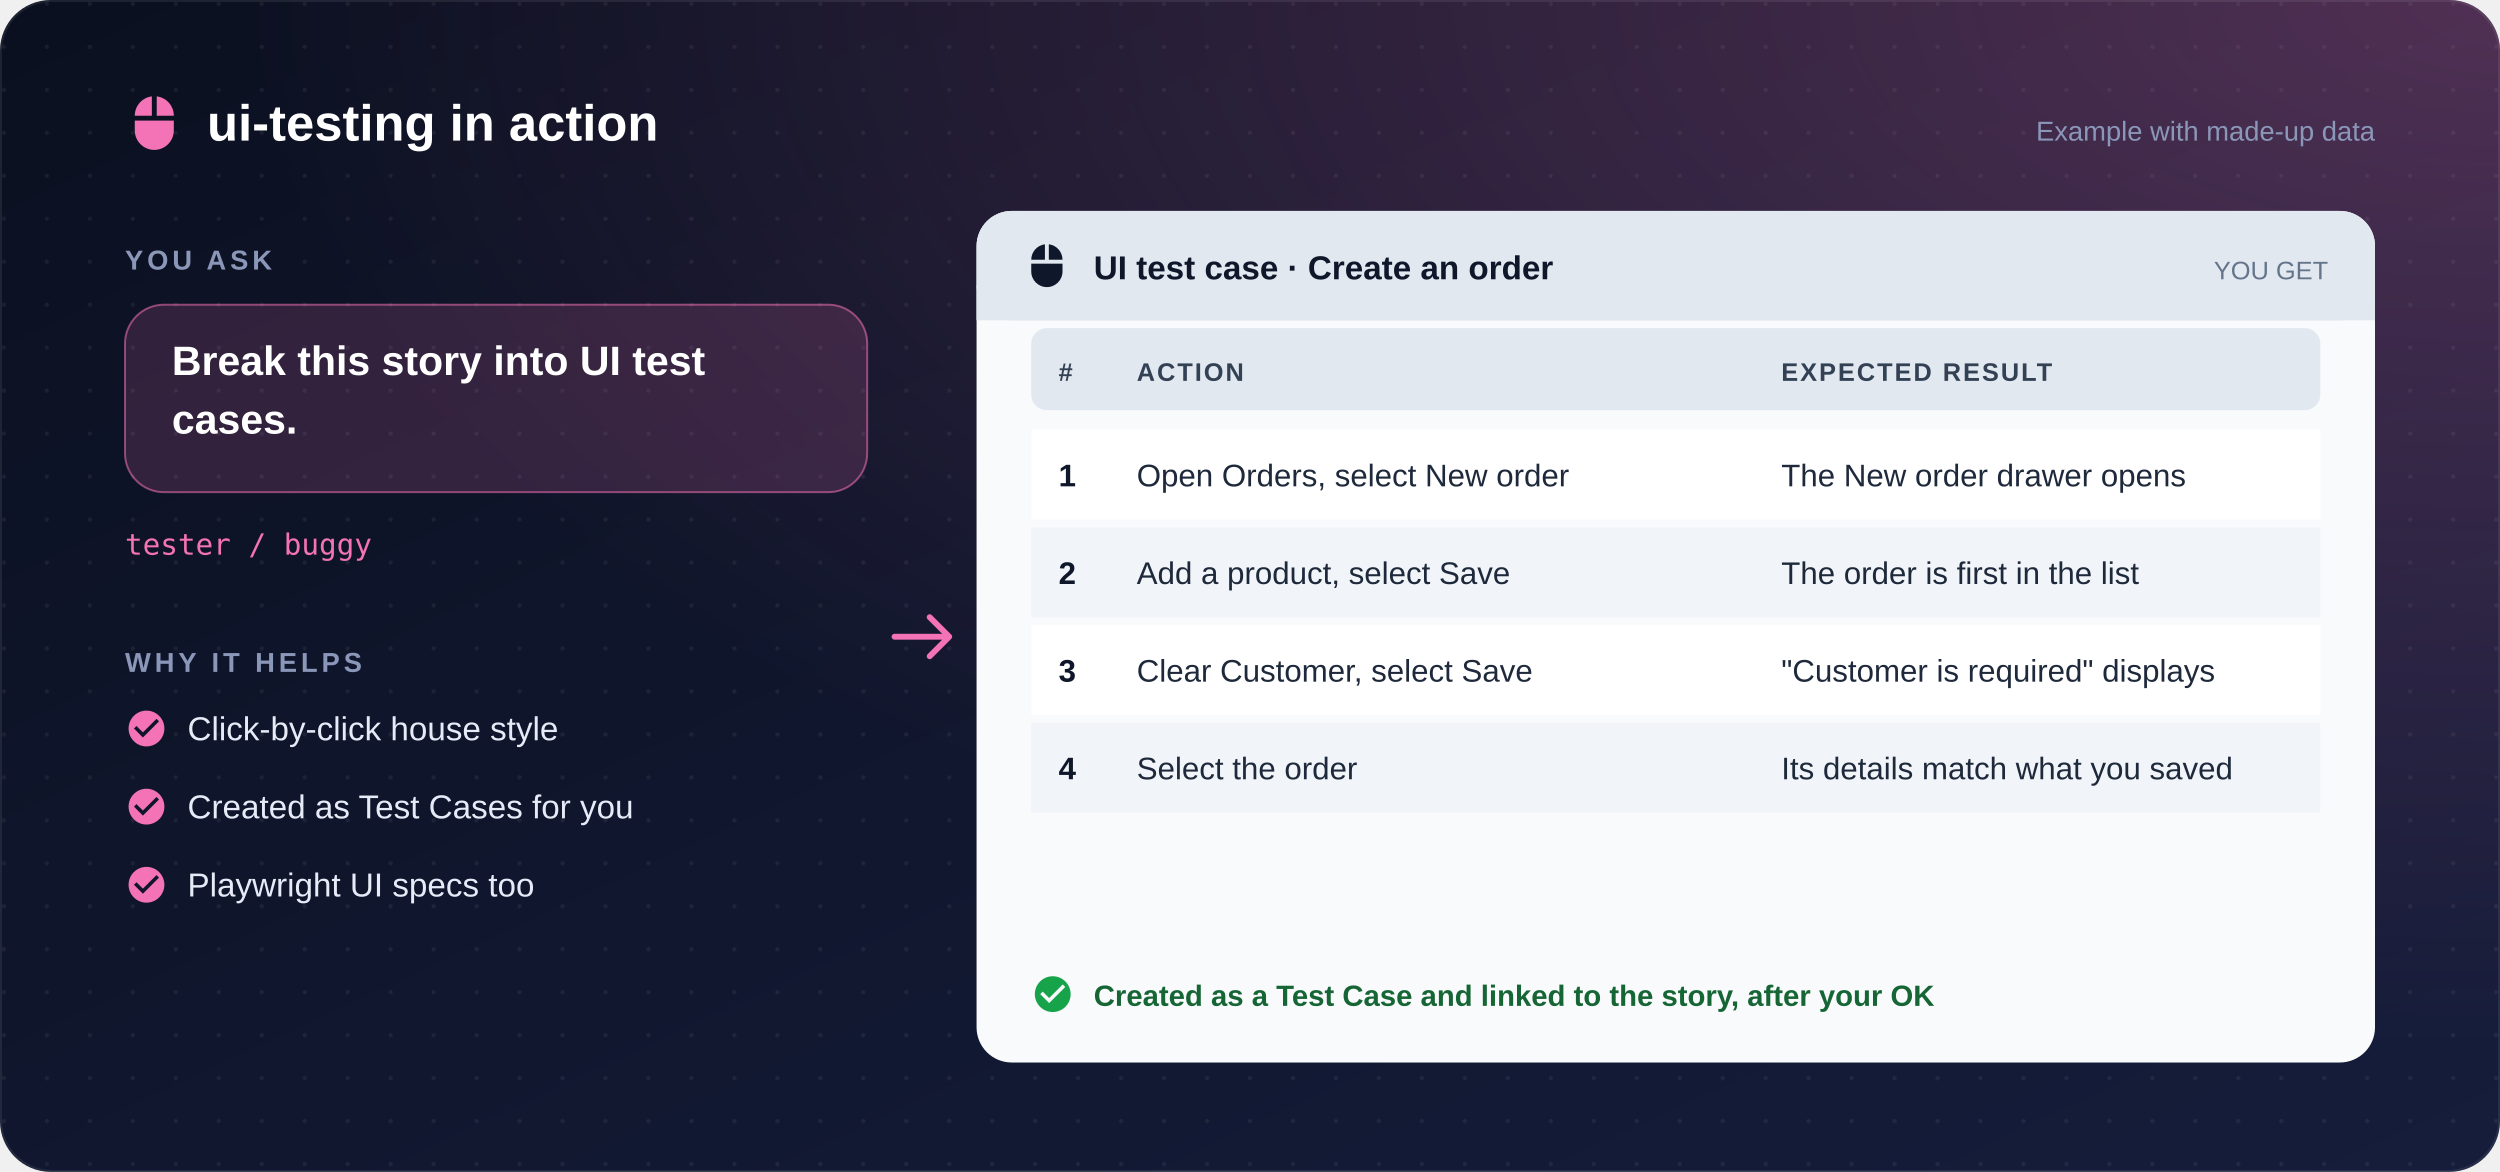
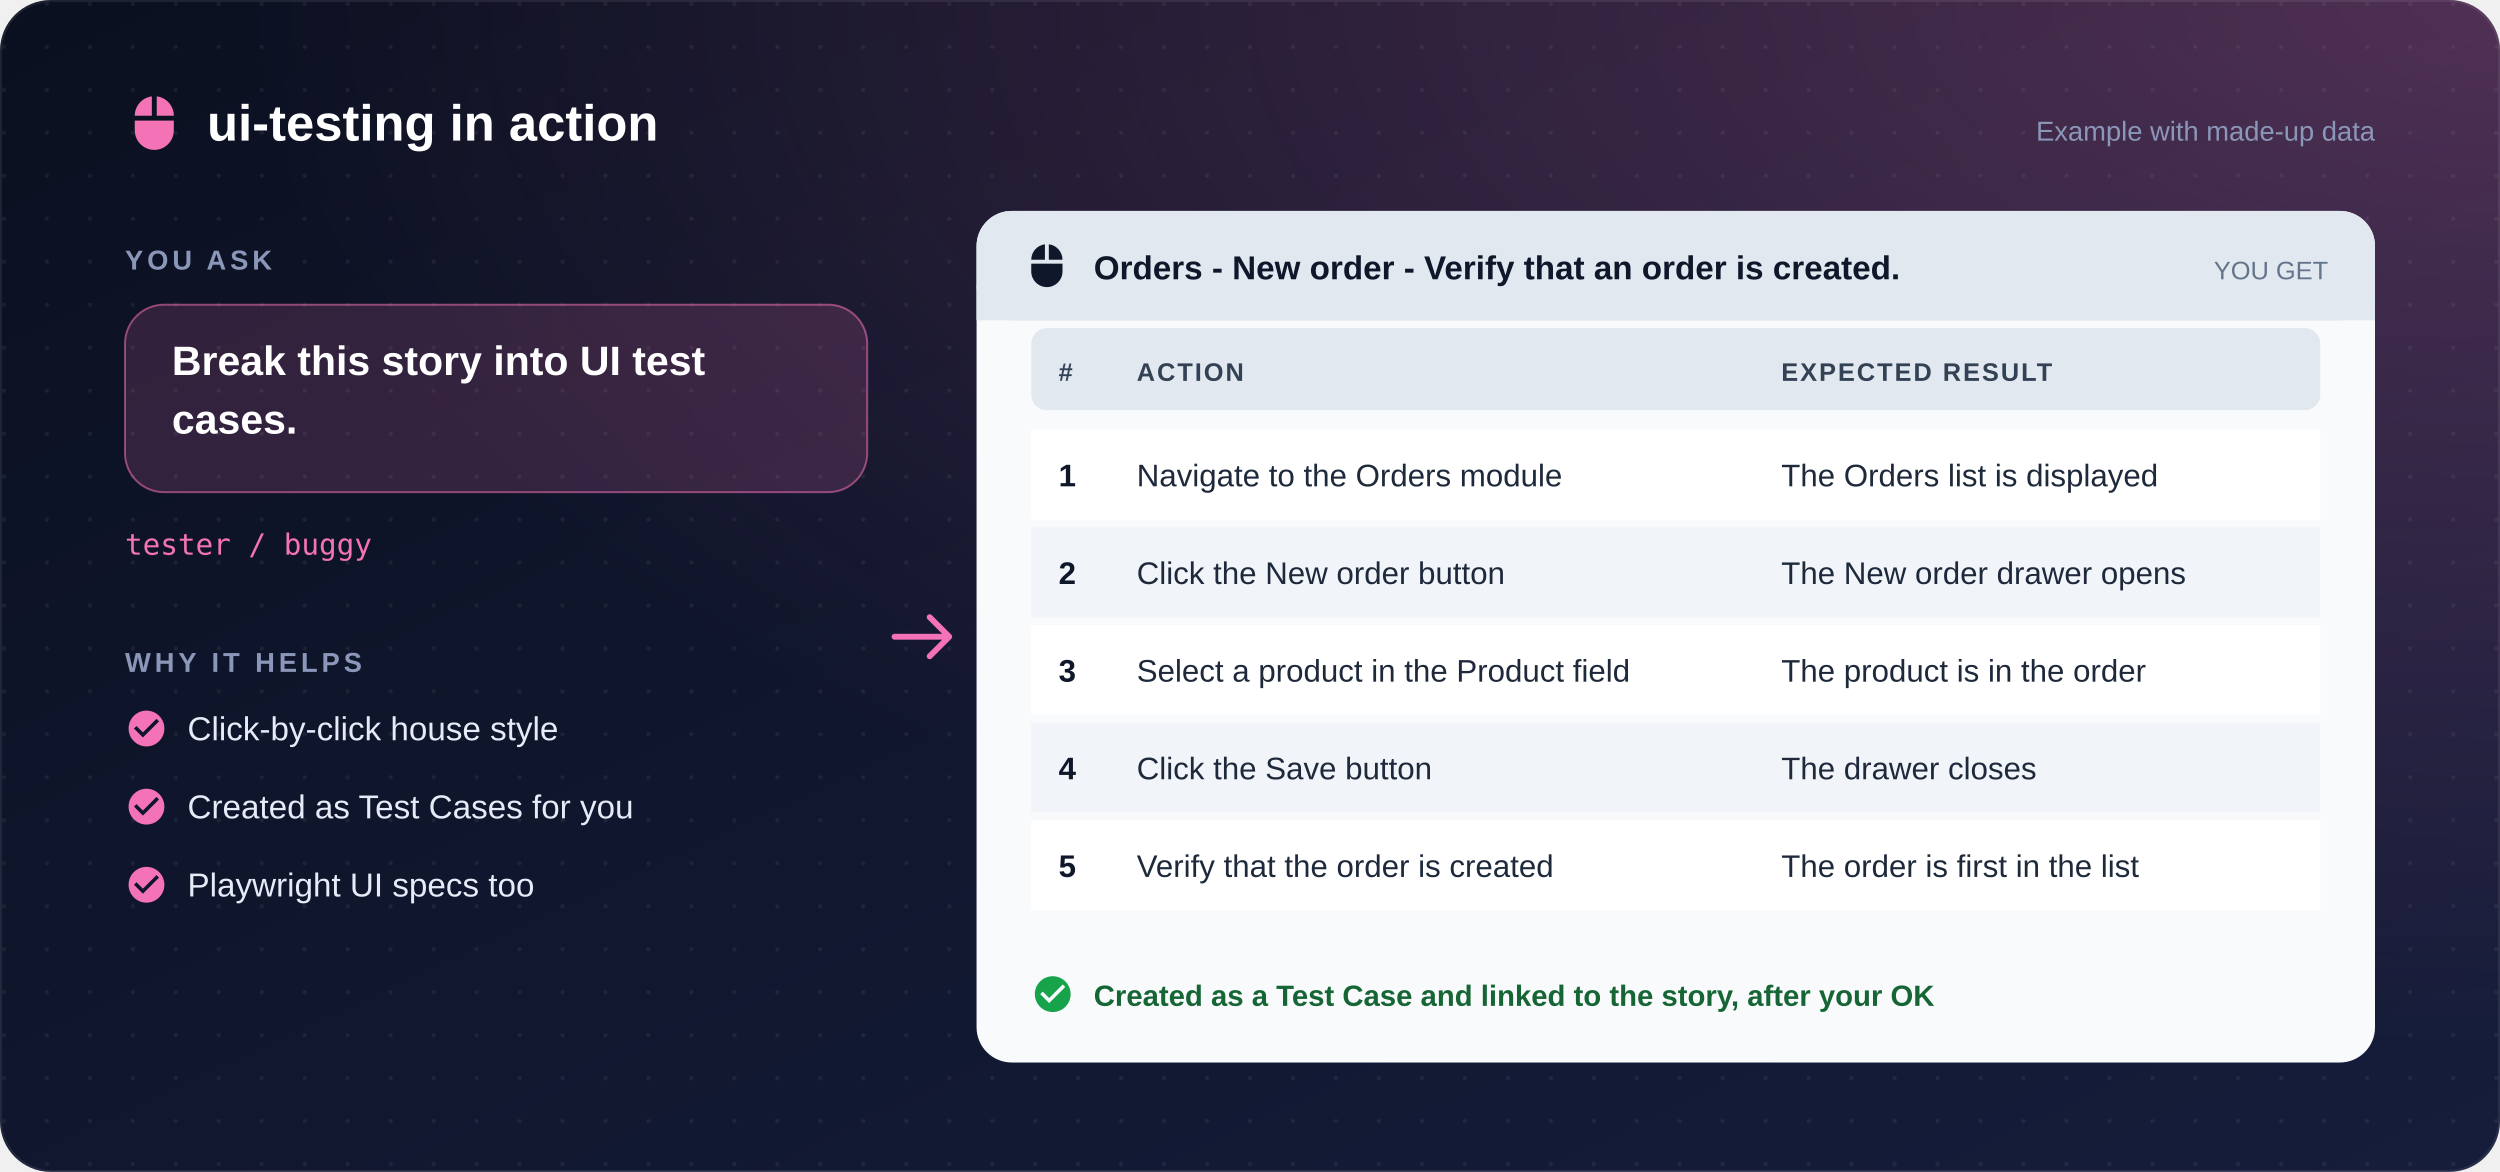
<svg xmlns="http://www.w3.org/2000/svg" width="1280" height="600" viewBox="0 0 1280 600" role="img" aria-label="ui-testing in action: Break this story into UI test cases." font-family="'Segoe UI', -apple-system, 'Helvetica Neue', Arial, sans-serif">
  <defs>
    <linearGradient id="u-ui-testing-bg" x1="0" y1="0" x2="1" y2="1">
      <stop offset="0" stop-color="#0b1020" />
      <stop offset="1" stop-color="#151d3b" />
    </linearGradient>
    <radialGradient id="u-ui-testing-glow" cx="1" cy="0" r="0.9">
      <stop offset="0" stop-color="#f472b6" stop-opacity=".28" />
      <stop offset="1" stop-color="#f472b6" stop-opacity="0" />
    </radialGradient>
    <pattern id="u-ui-testing-dots" width="22" height="22" patternUnits="userSpaceOnUse">
      <circle cx="2" cy="2" r="1.1" fill="#ffffff" fill-opacity=".06" />
    </pattern>
  </defs>
  <rect width="1280" height="600" rx="26" fill="url(#u-ui-testing-bg)" />
  <rect width="1280" height="600" rx="26" fill="url(#u-ui-testing-dots)" />
  <rect width="1280" height="600" rx="26" fill="url(#u-ui-testing-glow)" />
  <rect x=".5" y=".5" width="1279" height="599" rx="26" fill="none" stroke="#ffffff" stroke-opacity=".08" />
  <g transform="translate(64 48) scale(1.25)" fill="#f472b6">
    <path d="M13 1.07V9h7c0-4.08-3.05-7.44-7-7.93M4 15c0 4.42 3.58 8 8 8s8-3.58 8-8v-4H4zm7-13.93C7.05 1.56 4 4.92 4 9h7z" />
  </g>
  <text x="106" y="72" font-size="26" font-weight="700" fill="#ffffff">ui-testing in action</text>
  <text x="1216" y="72" text-anchor="end" font-size="14" fill="#8b97b8">Example with made-up data</text>
  <text x="64" y="138" font-size="14" font-weight="700" letter-spacing="2" fill="#8b97b8">YOU ASK</text>
  <rect x="64" y="156" width="380" height="96" rx="20" fill="#f472b6" fill-opacity=".16" stroke="#f472b6" stroke-opacity=".55" />
  <text x="88" y="192" font-size="21" font-weight="600" fill="#ffffff">Break this story into UI test</text>
  <text x="88" y="222" font-size="21" font-weight="600" fill="#ffffff">cases.</text>
  <text x="64" y="284" font-size="15" fill="#f472b6" font-family="Consolas, 'Cascadia Mono', Menlo, monospace">tester / buggy</text>
  <text x="64" y="344" font-size="14" font-weight="700" letter-spacing="2" fill="#8b97b8">WHY IT HELPS</text>
  <g transform="translate(64 362) scale(0.9166667)" fill="#f472b6">
    <path d="M12 2C6.48 2 2 6.48 2 12s4.48 10 10 10 10-4.48 10-10S17.52 2 12 2m-2 15-5-5 1.41-1.41L10 14.17l7.59-7.59L19 8z" />
  </g>
  <text x="96" y="379" font-size="17" fill="#e6ebf7">Click-by-click house style</text>
  <g transform="translate(64 402) scale(0.9166667)" fill="#f472b6">
    <path d="M12 2C6.48 2 2 6.48 2 12s4.48 10 10 10 10-4.48 10-10S17.52 2 12 2m-2 15-5-5 1.41-1.41L10 14.17l7.59-7.59L19 8z" />
  </g>
  <text x="96" y="419" font-size="17" fill="#e6ebf7">Created as Test Cases for you</text>
  <g transform="translate(64 442) scale(0.9166667)" fill="#f472b6">
    <path d="M12 2C6.48 2 2 6.48 2 12s4.48 10 10 10 10-4.48 10-10S17.52 2 12 2m-2 15-5-5 1.41-1.41L10 14.17l7.59-7.59L19 8z" />
  </g>
  <text x="96" y="459" font-size="17" fill="#e6ebf7">Playwright UI specs too</text>
  <path d="M458 326h28m-10 -10 10 10-10 10" fill="none" stroke="#f472b6" stroke-width="3" stroke-linecap="round" stroke-linejoin="round" />
  <rect x="500" y="108" width="716" height="436" rx="18" fill="#f8fafc" />
  <rect x="500" y="108" width="716" height="56" rx="18" fill="#e2e8f0" />
  <rect x="500" y="146" width="716" height="18" fill="#e2e8f0" />
  <g transform="translate(524 124) scale(1)" fill="#0f172a">
    <path d="M13 1.07V9h7c0-4.08-3.05-7.44-7-7.93M4 15c0 4.42 3.58 8 8 8s8-3.58 8-8v-4H4zm7-13.93C7.05 1.56 4 4.92 4 9h7z" />
  </g>
-   <text x="560" y="143" font-size="17" font-weight="700" fill="#0f172a">UI test case · Create an order</text>
+   <text x="560" y="143" font-size="17" font-weight="700" fill="#0f172a">Orders - New order - Verify that an order is created.</text>
  <text x="1192" y="143" text-anchor="end" font-size="13" fill="#64748b">YOU GET</text>
  <rect x="528" y="168" width="660" height="42" rx="8" fill="#e2e8f0" />
  <text x="542" y="195" font-size="13" font-weight="700" letter-spacing="1" fill="#334155">#</text>
  <text x="582" y="195" font-size="13" font-weight="700" letter-spacing="1" fill="#334155">ACTION</text>
  <text x="912" y="195" font-size="13" font-weight="700" letter-spacing="1" fill="#334155">EXPECTED RESULT</text>
  <rect x="528" y="220" width="660" height="46" fill="#ffffff" />
  <text x="542" y="249" font-size="16" font-weight="700" fill="#0f172a">1</text>
-   <text x="582" y="249" font-size="16" fill="#1e293b">Open Orders, select New order</text>
-   <text x="912" y="249" font-size="16" fill="#1e293b">The New order drawer opens</text>
+   <text x="582" y="249" font-size="16" fill="#1e293b">Navigate to the Orders module</text>
+   <text x="912" y="249" font-size="16" fill="#1e293b">The Orders list is displayed</text>
  <rect x="528" y="270" width="660" height="46" fill="#f1f5f9" />
  <text x="542" y="299" font-size="16" font-weight="700" fill="#0f172a">2</text>
-   <text x="582" y="299" font-size="16" fill="#1e293b">Add a product, select Save</text>
-   <text x="912" y="299" font-size="16" fill="#1e293b">The order is first in the list</text>
+   <text x="582" y="299" font-size="16" fill="#1e293b">Click the New order button</text>
+   <text x="912" y="299" font-size="16" fill="#1e293b">The New order drawer opens</text>
  <rect x="528" y="320" width="660" height="46" fill="#ffffff" />
  <text x="542" y="349" font-size="16" font-weight="700" fill="#0f172a">3</text>
-   <text x="582" y="349" font-size="16" fill="#1e293b">Clear Customer, select Save</text>
-   <text x="912" y="349" font-size="16" fill="#1e293b">"Customer is required" displays</text>
+   <text x="582" y="349" font-size="16" fill="#1e293b">Select a product in the Product field</text>
+   <text x="912" y="349" font-size="16" fill="#1e293b">The product is in the order</text>
  <rect x="528" y="370" width="660" height="46" fill="#f1f5f9" />
  <text x="542" y="399" font-size="16" font-weight="700" fill="#0f172a">4</text>
-   <text x="582" y="399" font-size="16" fill="#1e293b">Select the order</text>
-   <text x="912" y="399" font-size="16" fill="#1e293b">Its details match what you saved</text>
+   <text x="582" y="399" font-size="16" fill="#1e293b">Click the Save button</text>
+   <text x="912" y="399" font-size="16" fill="#1e293b">The drawer closes</text>
+   <rect x="528" y="420" width="660" height="46" fill="#ffffff" />
+   <text x="542" y="449" font-size="16" font-weight="700" fill="#0f172a">5</text>
+   <text x="582" y="449" font-size="16" fill="#1e293b">Verify that the order is created</text>
+   <text x="912" y="449" font-size="16" fill="#1e293b">The order is first in the list</text>
  <g transform="translate(528 498) scale(0.9166667)" fill="#16a34a">
    <path d="M12 2C6.48 2 2 6.48 2 12s4.48 10 10 10 10-4.48 10-10S17.52 2 12 2m-2 15-5-5 1.41-1.41L10 14.17l7.59-7.59L19 8z" />
  </g>
  <text x="560" y="515" font-size="15" font-weight="600" fill="#166534">Created as a Test Case and linked to the story, after your OK</text>
</svg>
